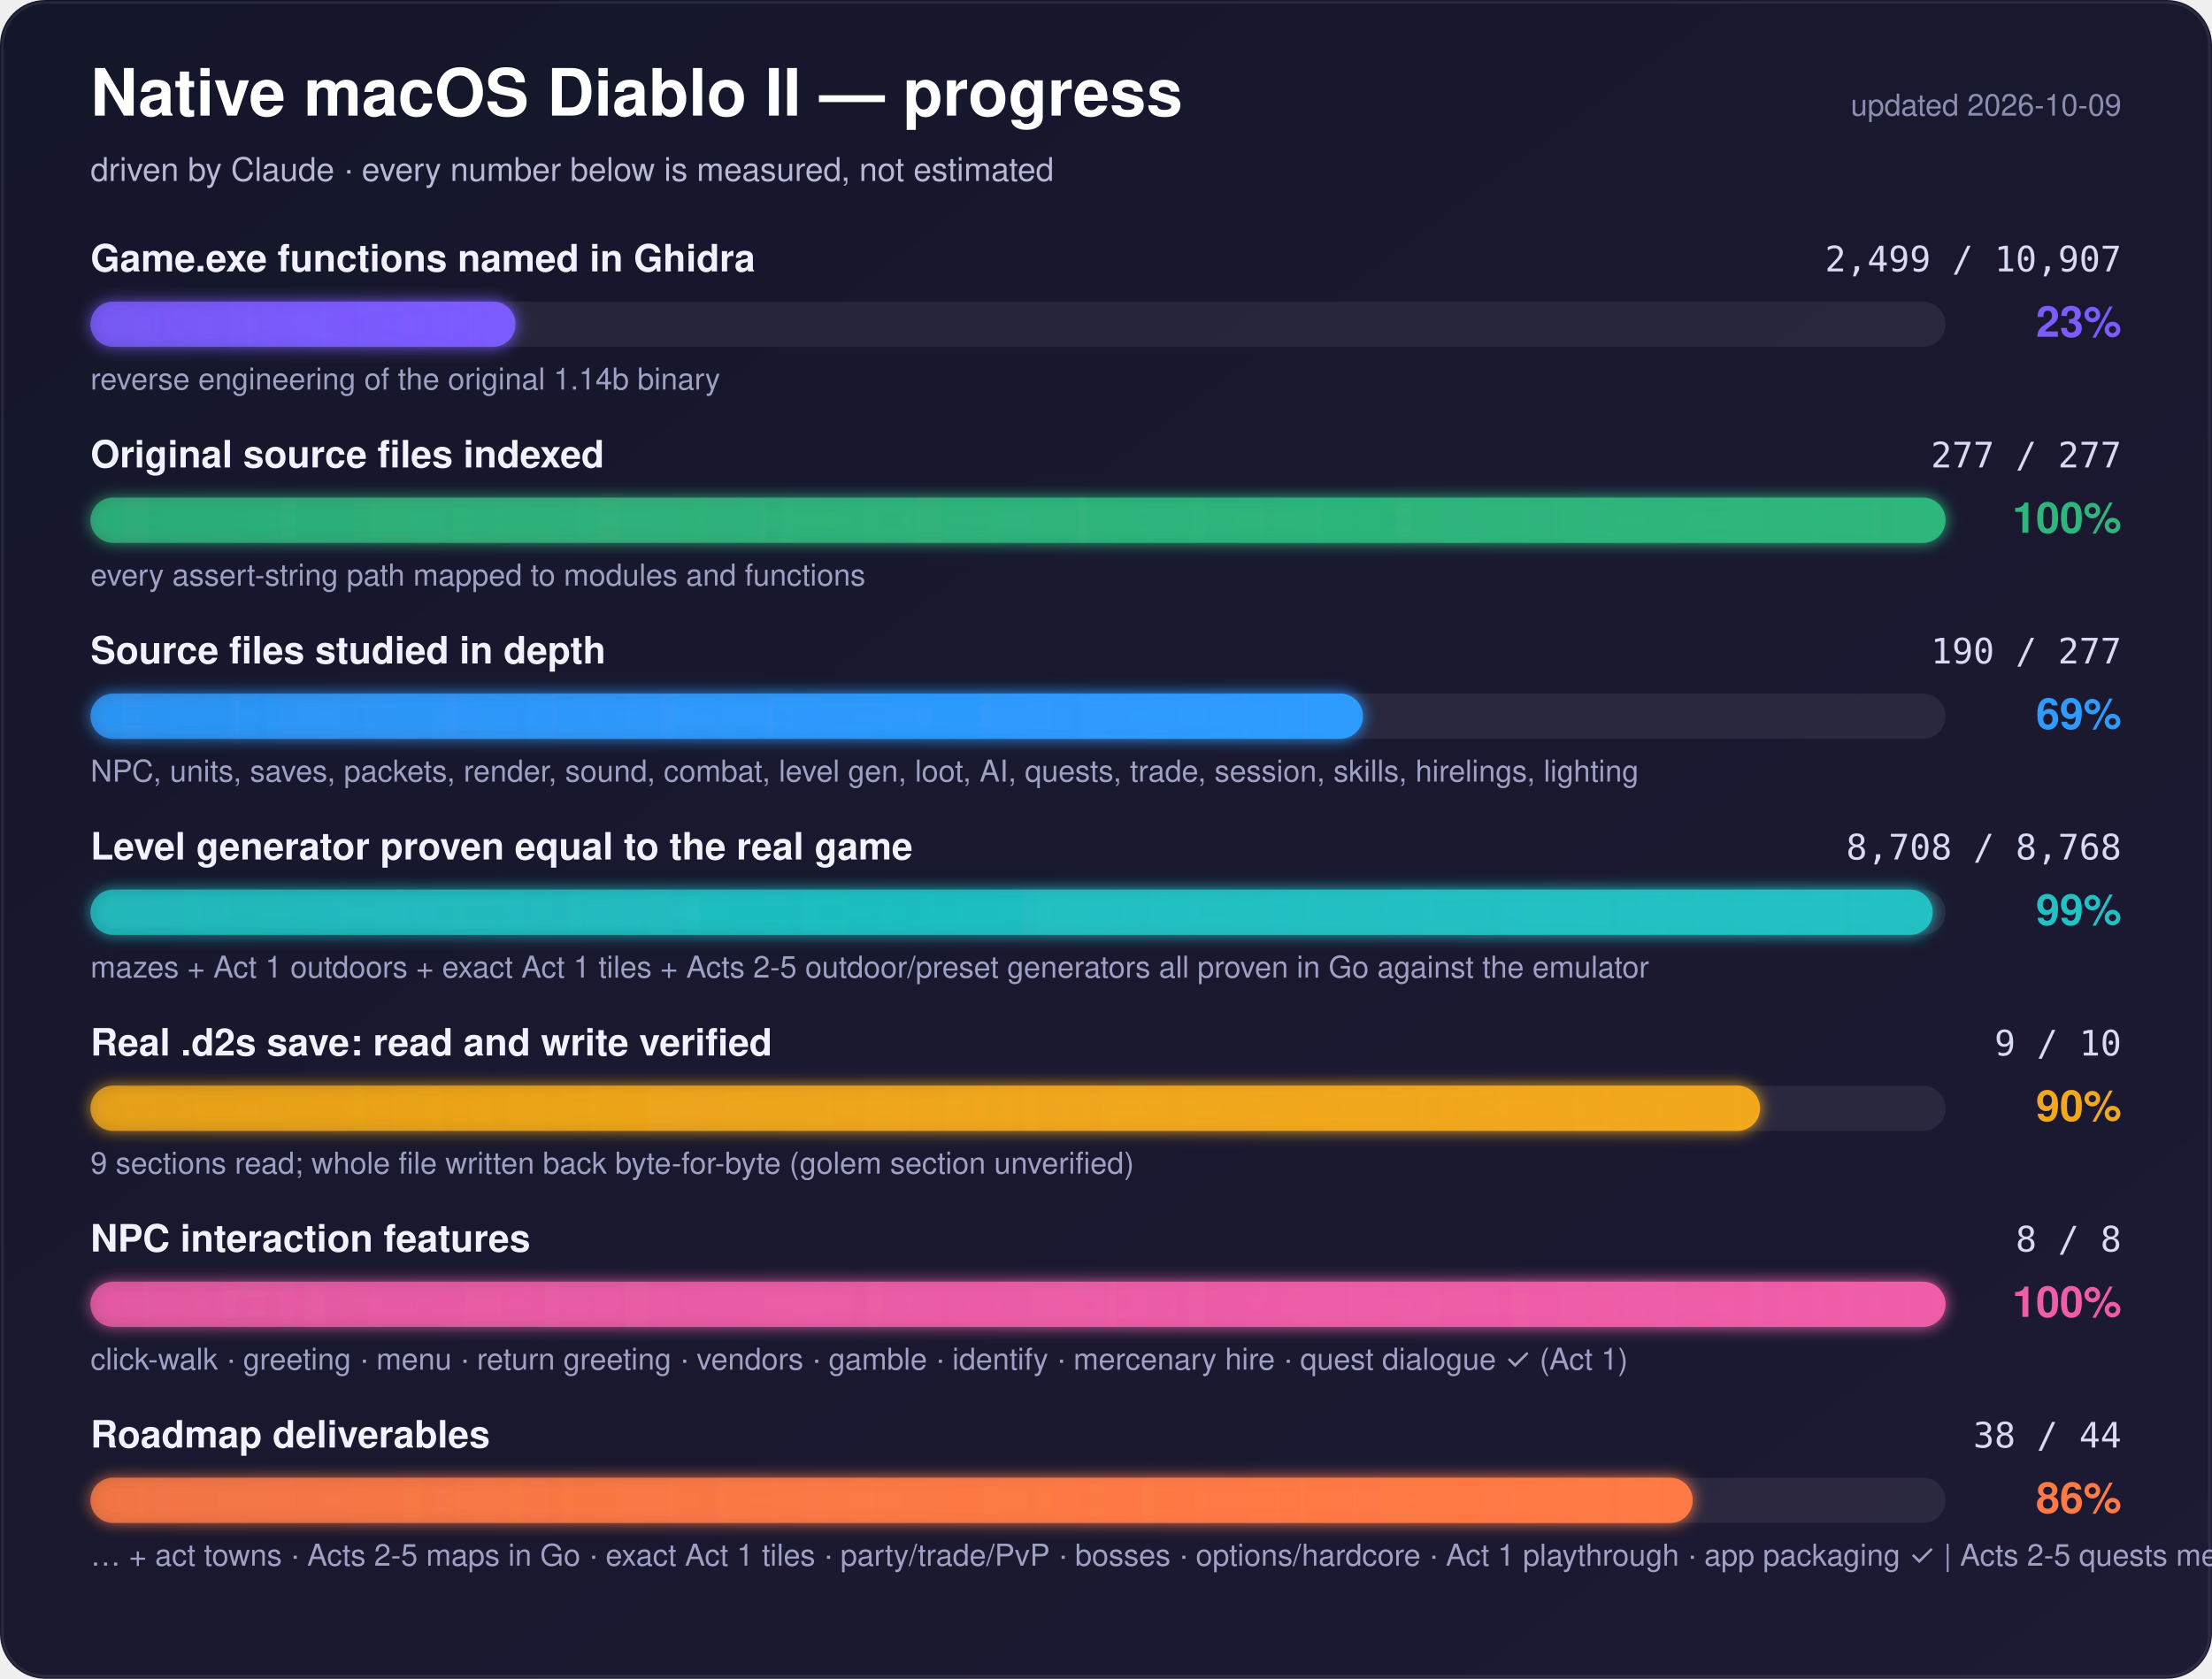
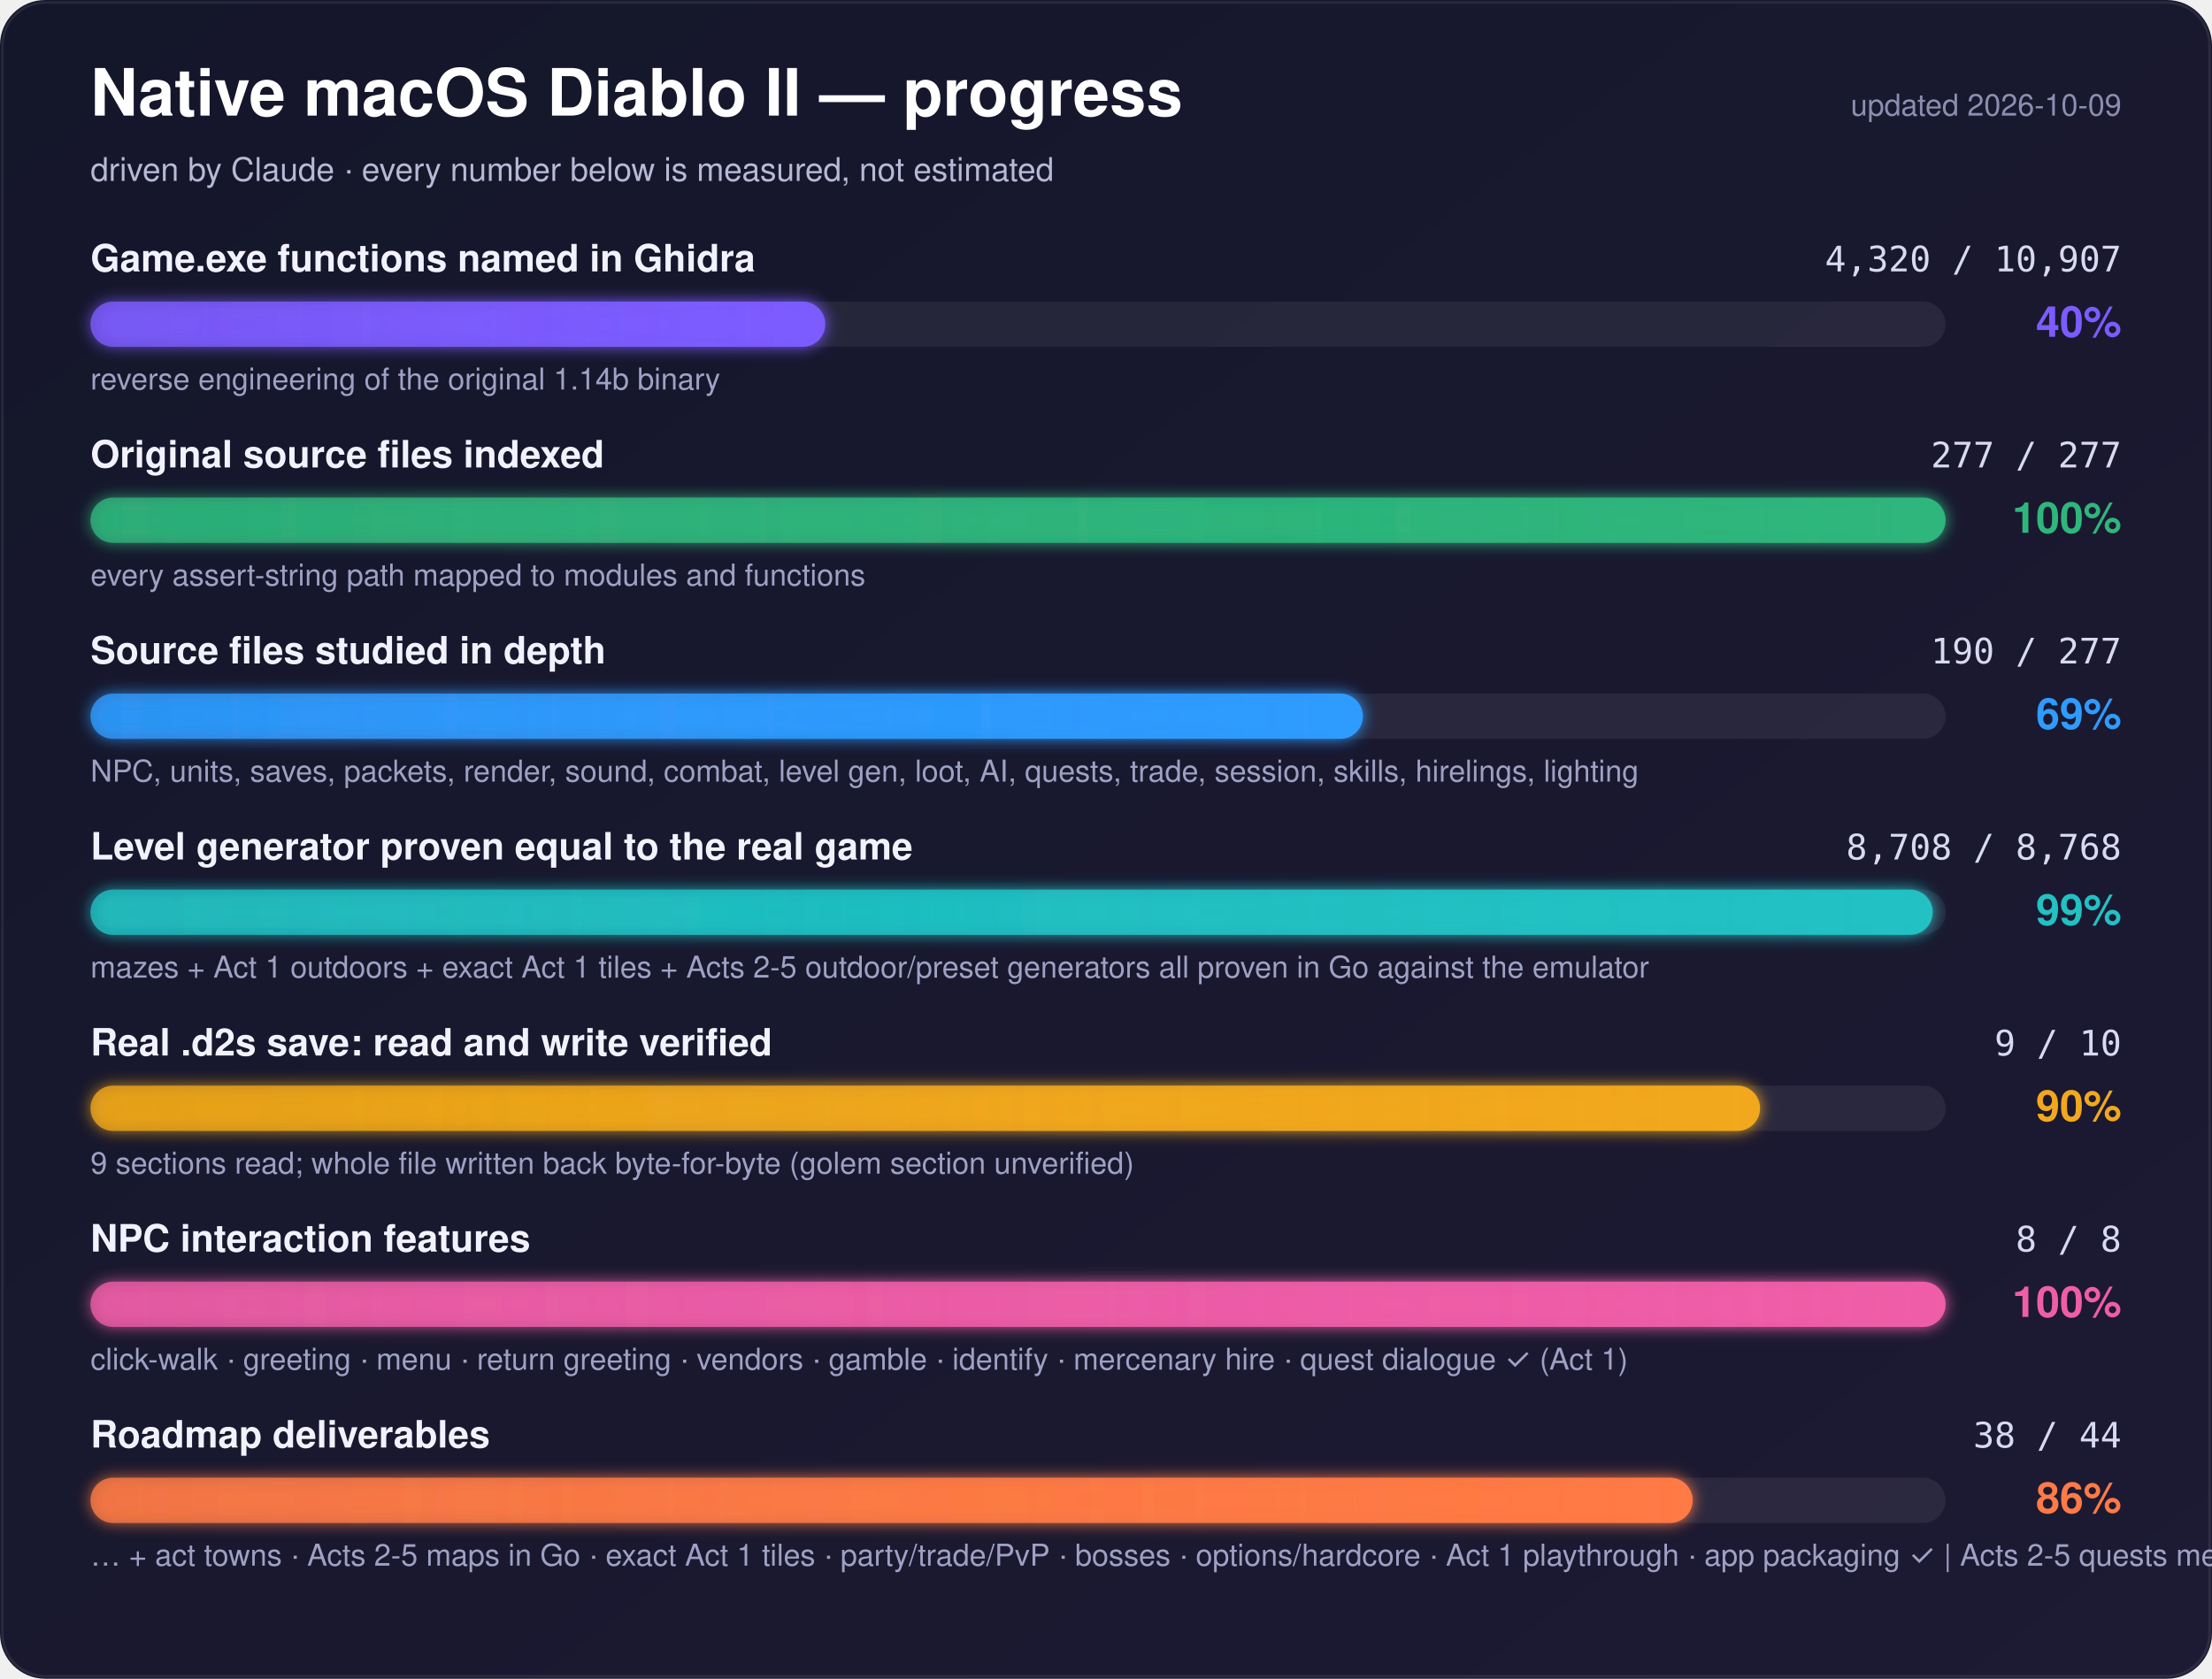
<svg xmlns="http://www.w3.org/2000/svg" width="880" height="668" viewBox="0 0 880 668" role="img" aria-label="Native macOS Diablo II — progress">
  <defs>
    <linearGradient id="bg" x1="0" y1="0" x2="1" y2="1">
      <stop offset="0" stop-color="#14162a" />
      <stop offset="1" stop-color="#1d1a33" />
    </linearGradient>
    <linearGradient id="g0" x1="0" y1="0" x2="1" y2="0">
      <stop offset="0" stop-color="#7c5cff" stop-opacity="0.75" />
      <stop offset="1" stop-color="#7c5cff" />
    </linearGradient>
    <linearGradient id="g1" x1="0" y1="0" x2="1" y2="0">
      <stop offset="0" stop-color="#2fb67c" stop-opacity="0.75" />
      <stop offset="1" stop-color="#2fb67c" />
    </linearGradient>
    <linearGradient id="g2" x1="0" y1="0" x2="1" y2="0">
      <stop offset="0" stop-color="#2f9bff" stop-opacity="0.75" />
      <stop offset="1" stop-color="#2f9bff" />
    </linearGradient>
    <linearGradient id="g3" x1="0" y1="0" x2="1" y2="0">
      <stop offset="0" stop-color="#22c1c3" stop-opacity="0.75" />
      <stop offset="1" stop-color="#22c1c3" />
    </linearGradient>
    <linearGradient id="g4" x1="0" y1="0" x2="1" y2="0">
      <stop offset="0" stop-color="#f2a81d" stop-opacity="0.75" />
      <stop offset="1" stop-color="#f2a81d" />
    </linearGradient>
    <linearGradient id="g5" x1="0" y1="0" x2="1" y2="0">
      <stop offset="0" stop-color="#ef5da8" stop-opacity="0.75" />
      <stop offset="1" stop-color="#ef5da8" />
    </linearGradient>
    <linearGradient id="g6" x1="0" y1="0" x2="1" y2="0">
      <stop offset="0" stop-color="#ff7a45" stop-opacity="0.75" />
      <stop offset="1" stop-color="#ff7a45" />
    </linearGradient>
    <filter id="glow" x="-5%" y="-50%" width="110%" height="200%">
      <feGaussianBlur stdDeviation="3" result="b" />
      <feMerge>
        <feMergeNode in="b" />
        <feMergeNode in="SourceGraphic" />
      </feMerge>
    </filter>
  </defs>
  <rect width="880" height="668" rx="18" fill="url(#bg)" />
  <rect x="1" y="1" width="878" height="666" rx="17" fill="none" stroke="#ffffff" stroke-opacity="0.08" />
  <text x="36" y="46" font-family="-apple-system,Segoe UI,Helvetica,Arial,sans-serif" font-size="26" font-weight="700" fill="#ffffff">Native macOS Diablo II — progress</text>
  <text x="36" y="72" font-family="-apple-system,Segoe UI,Helvetica,Arial,sans-serif" font-size="13" fill="#b8b9d6">driven by Claude · every number below is measured, not estimated</text>
  <text x="844" y="46" text-anchor="end" font-family="-apple-system,Segoe UI,Helvetica,Arial,sans-serif" font-size="12" fill="#8c8eb0">updated 2026-10-09</text>
  <text x="36" y="108" font-family="-apple-system,Segoe UI,Helvetica,Arial,sans-serif" font-size="15" font-weight="600" fill="#f2f2ff">Game.exe functions named in Ghidra</text>
-   <text x="844" y="108" text-anchor="end" font-family="ui-monospace,SFMono-Regular,Menlo,monospace" font-size="14" fill="#d8d9f2">2,499 / 10,907</text>
+   <text x="844" y="108" text-anchor="end" font-family="ui-monospace,SFMono-Regular,Menlo,monospace" font-size="14" fill="#d8d9f2">4,320 / 10,907</text>
  <rect x="36" y="120" width="738" height="18" rx="9" fill="#ffffff" fill-opacity="0.07" />
-   <rect x="36" y="120" width="169.1" height="18" rx="9" fill="url(#g0)" filter="url(#glow)" />
-   <text x="844" y="134" text-anchor="end" font-family="-apple-system,Segoe UI,Helvetica,Arial,sans-serif" font-size="17" font-weight="700" fill="#7c5cff">23%</text>
+   <rect x="36" y="120" width="292.3" height="18" rx="9" fill="url(#g0)" filter="url(#glow)" />
+   <text x="844" y="134" text-anchor="end" font-family="-apple-system,Segoe UI,Helvetica,Arial,sans-serif" font-size="17" font-weight="700" fill="#7c5cff">40%</text>
  <text x="36" y="155" font-family="-apple-system,Segoe UI,Helvetica,Arial,sans-serif" font-size="12" fill="#9fa1c4">reverse engineering of the original 1.14b binary</text>
  <text x="36" y="186" font-family="-apple-system,Segoe UI,Helvetica,Arial,sans-serif" font-size="15" font-weight="600" fill="#f2f2ff">Original source files indexed</text>
  <text x="844" y="186" text-anchor="end" font-family="ui-monospace,SFMono-Regular,Menlo,monospace" font-size="14" fill="#d8d9f2">277 / 277</text>
  <rect x="36" y="198" width="738" height="18" rx="9" fill="#ffffff" fill-opacity="0.07" />
  <rect x="36" y="198" width="738.0" height="18" rx="9" fill="url(#g1)" filter="url(#glow)" />
  <text x="844" y="212" text-anchor="end" font-family="-apple-system,Segoe UI,Helvetica,Arial,sans-serif" font-size="17" font-weight="700" fill="#2fb67c">100%</text>
  <text x="36" y="233" font-family="-apple-system,Segoe UI,Helvetica,Arial,sans-serif" font-size="12" fill="#9fa1c4">every assert-string path mapped to modules and functions</text>
  <text x="36" y="264" font-family="-apple-system,Segoe UI,Helvetica,Arial,sans-serif" font-size="15" font-weight="600" fill="#f2f2ff">Source files studied in depth</text>
  <text x="844" y="264" text-anchor="end" font-family="ui-monospace,SFMono-Regular,Menlo,monospace" font-size="14" fill="#d8d9f2">190 / 277</text>
  <rect x="36" y="276" width="738" height="18" rx="9" fill="#ffffff" fill-opacity="0.07" />
  <rect x="36" y="276" width="506.2" height="18" rx="9" fill="url(#g2)" filter="url(#glow)" />
  <text x="844" y="290" text-anchor="end" font-family="-apple-system,Segoe UI,Helvetica,Arial,sans-serif" font-size="17" font-weight="700" fill="#2f9bff">69%</text>
  <text x="36" y="311" font-family="-apple-system,Segoe UI,Helvetica,Arial,sans-serif" font-size="12" fill="#9fa1c4">NPC, units, saves, packets, render, sound, combat, level gen, loot, AI, quests, trade, session, skills, hirelings, lighting</text>
  <text x="36" y="342" font-family="-apple-system,Segoe UI,Helvetica,Arial,sans-serif" font-size="15" font-weight="600" fill="#f2f2ff">Level generator proven equal to the real game</text>
  <text x="844" y="342" text-anchor="end" font-family="ui-monospace,SFMono-Regular,Menlo,monospace" font-size="14" fill="#d8d9f2">8,708 / 8,768</text>
  <rect x="36" y="354" width="738" height="18" rx="9" fill="#ffffff" fill-opacity="0.07" />
  <rect x="36" y="354" width="732.9" height="18" rx="9" fill="url(#g3)" filter="url(#glow)" />
  <text x="844" y="368" text-anchor="end" font-family="-apple-system,Segoe UI,Helvetica,Arial,sans-serif" font-size="17" font-weight="700" fill="#22c1c3">99%</text>
  <text x="36" y="389" font-family="-apple-system,Segoe UI,Helvetica,Arial,sans-serif" font-size="12" fill="#9fa1c4">mazes + Act 1 outdoors + exact Act 1 tiles + Acts 2-5 outdoor/preset generators all proven in Go against the emulator</text>
  <text x="36" y="420" font-family="-apple-system,Segoe UI,Helvetica,Arial,sans-serif" font-size="15" font-weight="600" fill="#f2f2ff">Real .d2s save: read and write verified</text>
  <text x="844" y="420" text-anchor="end" font-family="ui-monospace,SFMono-Regular,Menlo,monospace" font-size="14" fill="#d8d9f2">9 / 10</text>
  <rect x="36" y="432" width="738" height="18" rx="9" fill="#ffffff" fill-opacity="0.07" />
  <rect x="36" y="432" width="664.2" height="18" rx="9" fill="url(#g4)" filter="url(#glow)" />
  <text x="844" y="446" text-anchor="end" font-family="-apple-system,Segoe UI,Helvetica,Arial,sans-serif" font-size="17" font-weight="700" fill="#f2a81d">90%</text>
  <text x="36" y="467" font-family="-apple-system,Segoe UI,Helvetica,Arial,sans-serif" font-size="12" fill="#9fa1c4">9 sections read; whole file written back byte-for-byte (golem section unverified)</text>
  <text x="36" y="498" font-family="-apple-system,Segoe UI,Helvetica,Arial,sans-serif" font-size="15" font-weight="600" fill="#f2f2ff">NPC interaction features</text>
  <text x="844" y="498" text-anchor="end" font-family="ui-monospace,SFMono-Regular,Menlo,monospace" font-size="14" fill="#d8d9f2">8 / 8</text>
  <rect x="36" y="510" width="738" height="18" rx="9" fill="#ffffff" fill-opacity="0.07" />
  <rect x="36" y="510" width="738.0" height="18" rx="9" fill="url(#g5)" filter="url(#glow)" />
  <text x="844" y="524" text-anchor="end" font-family="-apple-system,Segoe UI,Helvetica,Arial,sans-serif" font-size="17" font-weight="700" fill="#ef5da8">100%</text>
  <text x="36" y="545" font-family="-apple-system,Segoe UI,Helvetica,Arial,sans-serif" font-size="12" fill="#9fa1c4">click-walk · greeting · menu · return greeting · vendors · gamble · identify · mercenary hire · quest dialogue ✓ (Act 1)</text>
  <text x="36" y="576" font-family="-apple-system,Segoe UI,Helvetica,Arial,sans-serif" font-size="15" font-weight="600" fill="#f2f2ff">Roadmap deliverables</text>
  <text x="844" y="576" text-anchor="end" font-family="ui-monospace,SFMono-Regular,Menlo,monospace" font-size="14" fill="#d8d9f2">38 / 44</text>
  <rect x="36" y="588" width="738" height="18" rx="9" fill="#ffffff" fill-opacity="0.07" />
  <rect x="36" y="588" width="637.4" height="18" rx="9" fill="url(#g6)" filter="url(#glow)" />
  <text x="844" y="602" text-anchor="end" font-family="-apple-system,Segoe UI,Helvetica,Arial,sans-serif" font-size="17" font-weight="700" fill="#ff7a45">86%</text>
  <text x="36" y="623" font-family="-apple-system,Segoe UI,Helvetica,Arial,sans-serif" font-size="12" fill="#9fa1c4">… + act towns · Acts 2-5 maps in Go · exact Act 1 tiles · party/trade/PvP · bosses · options/hardcore · Act 1 playthrough · app packaging ✓ | Acts 2-5 quests merge · exact tiles Acts 2-5 · item export to .d2s · Act 2 playthrough · level persistence · AI archetypes</text>
</svg>
